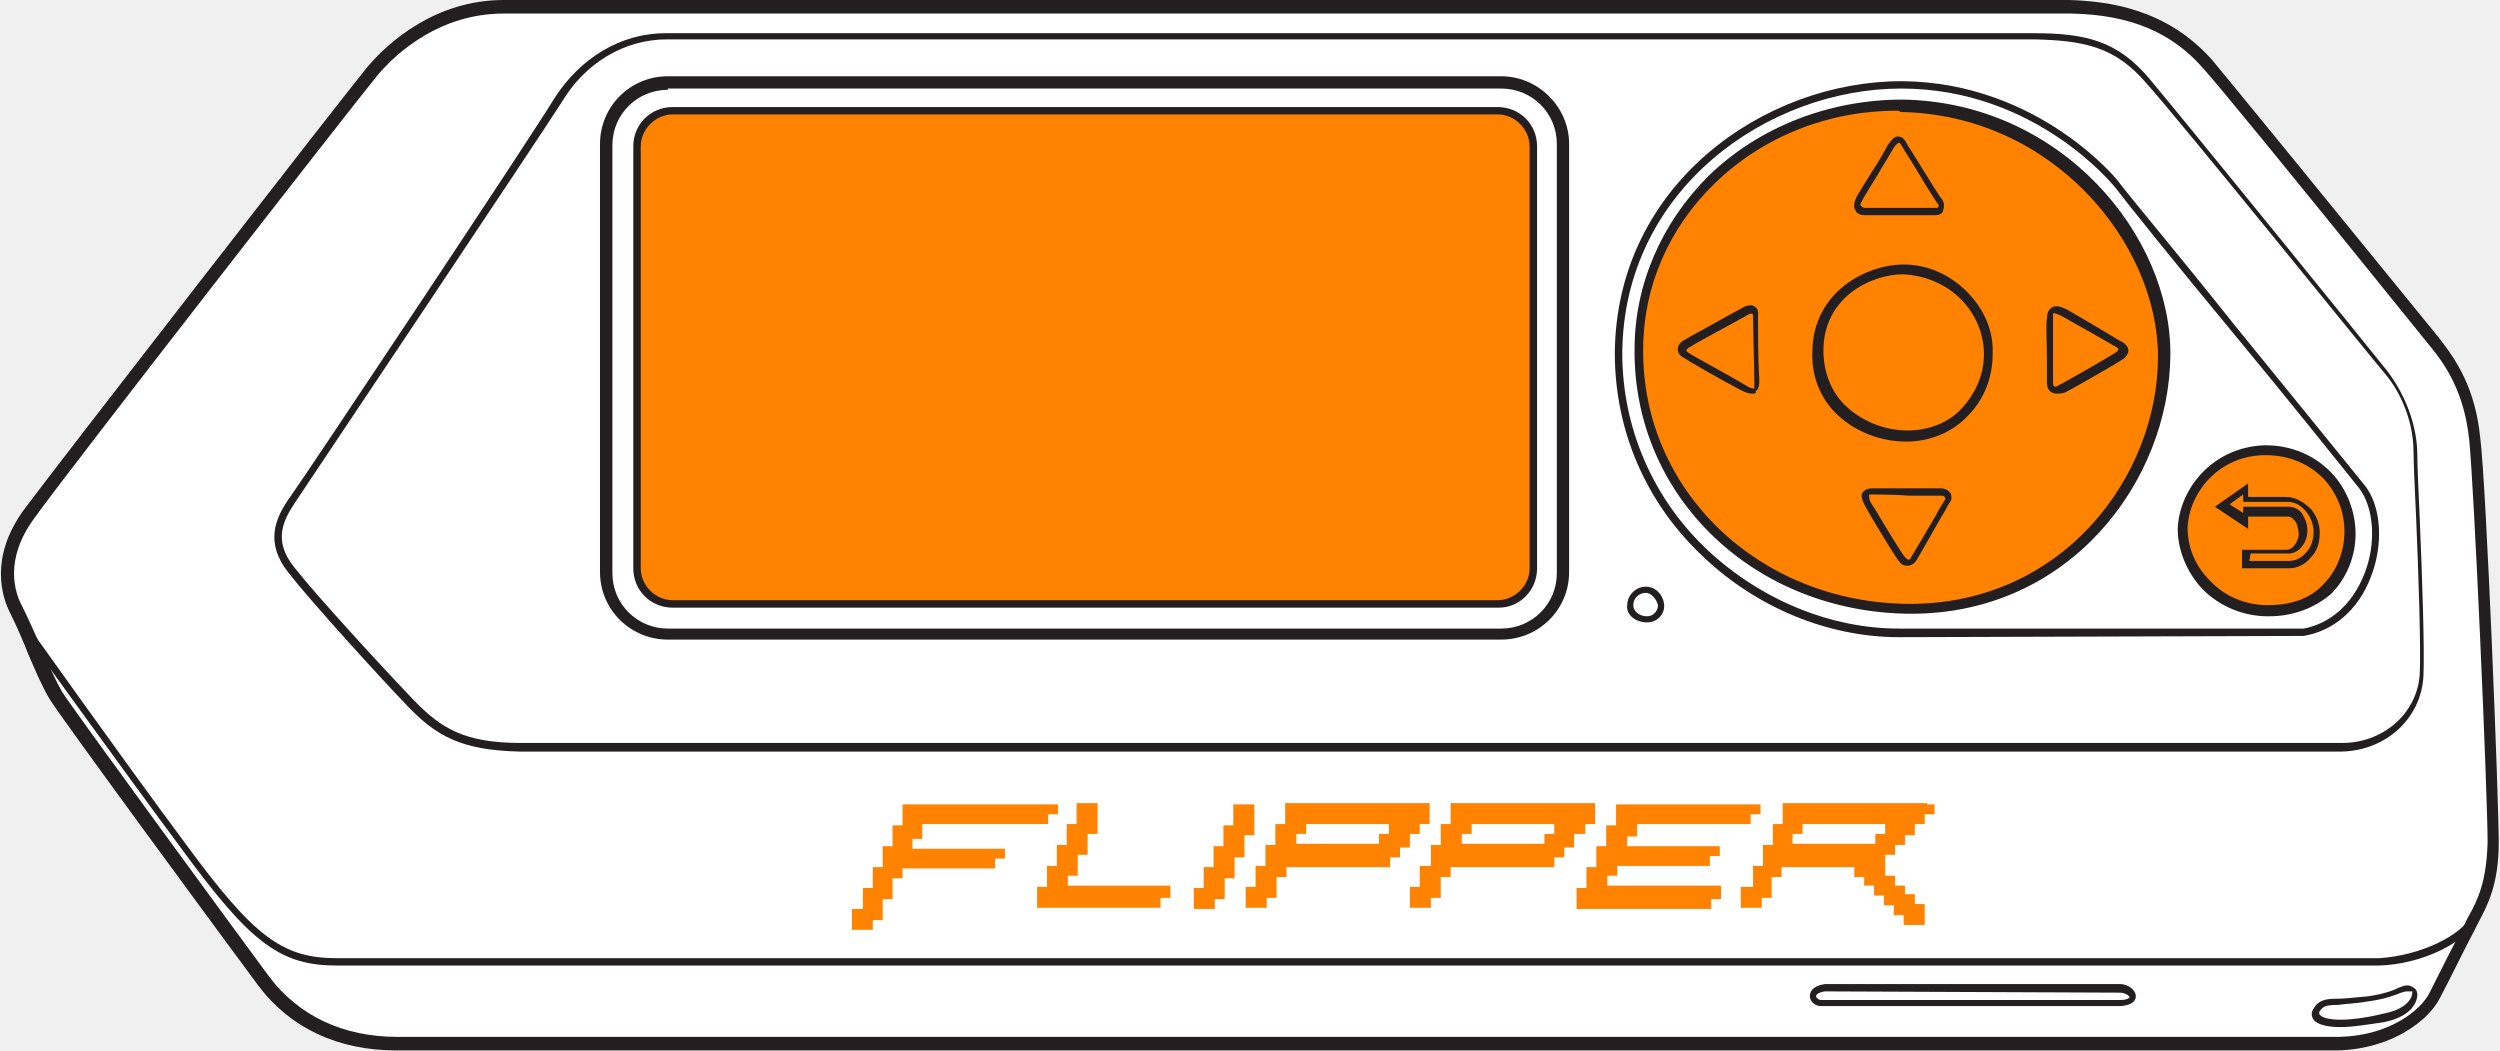
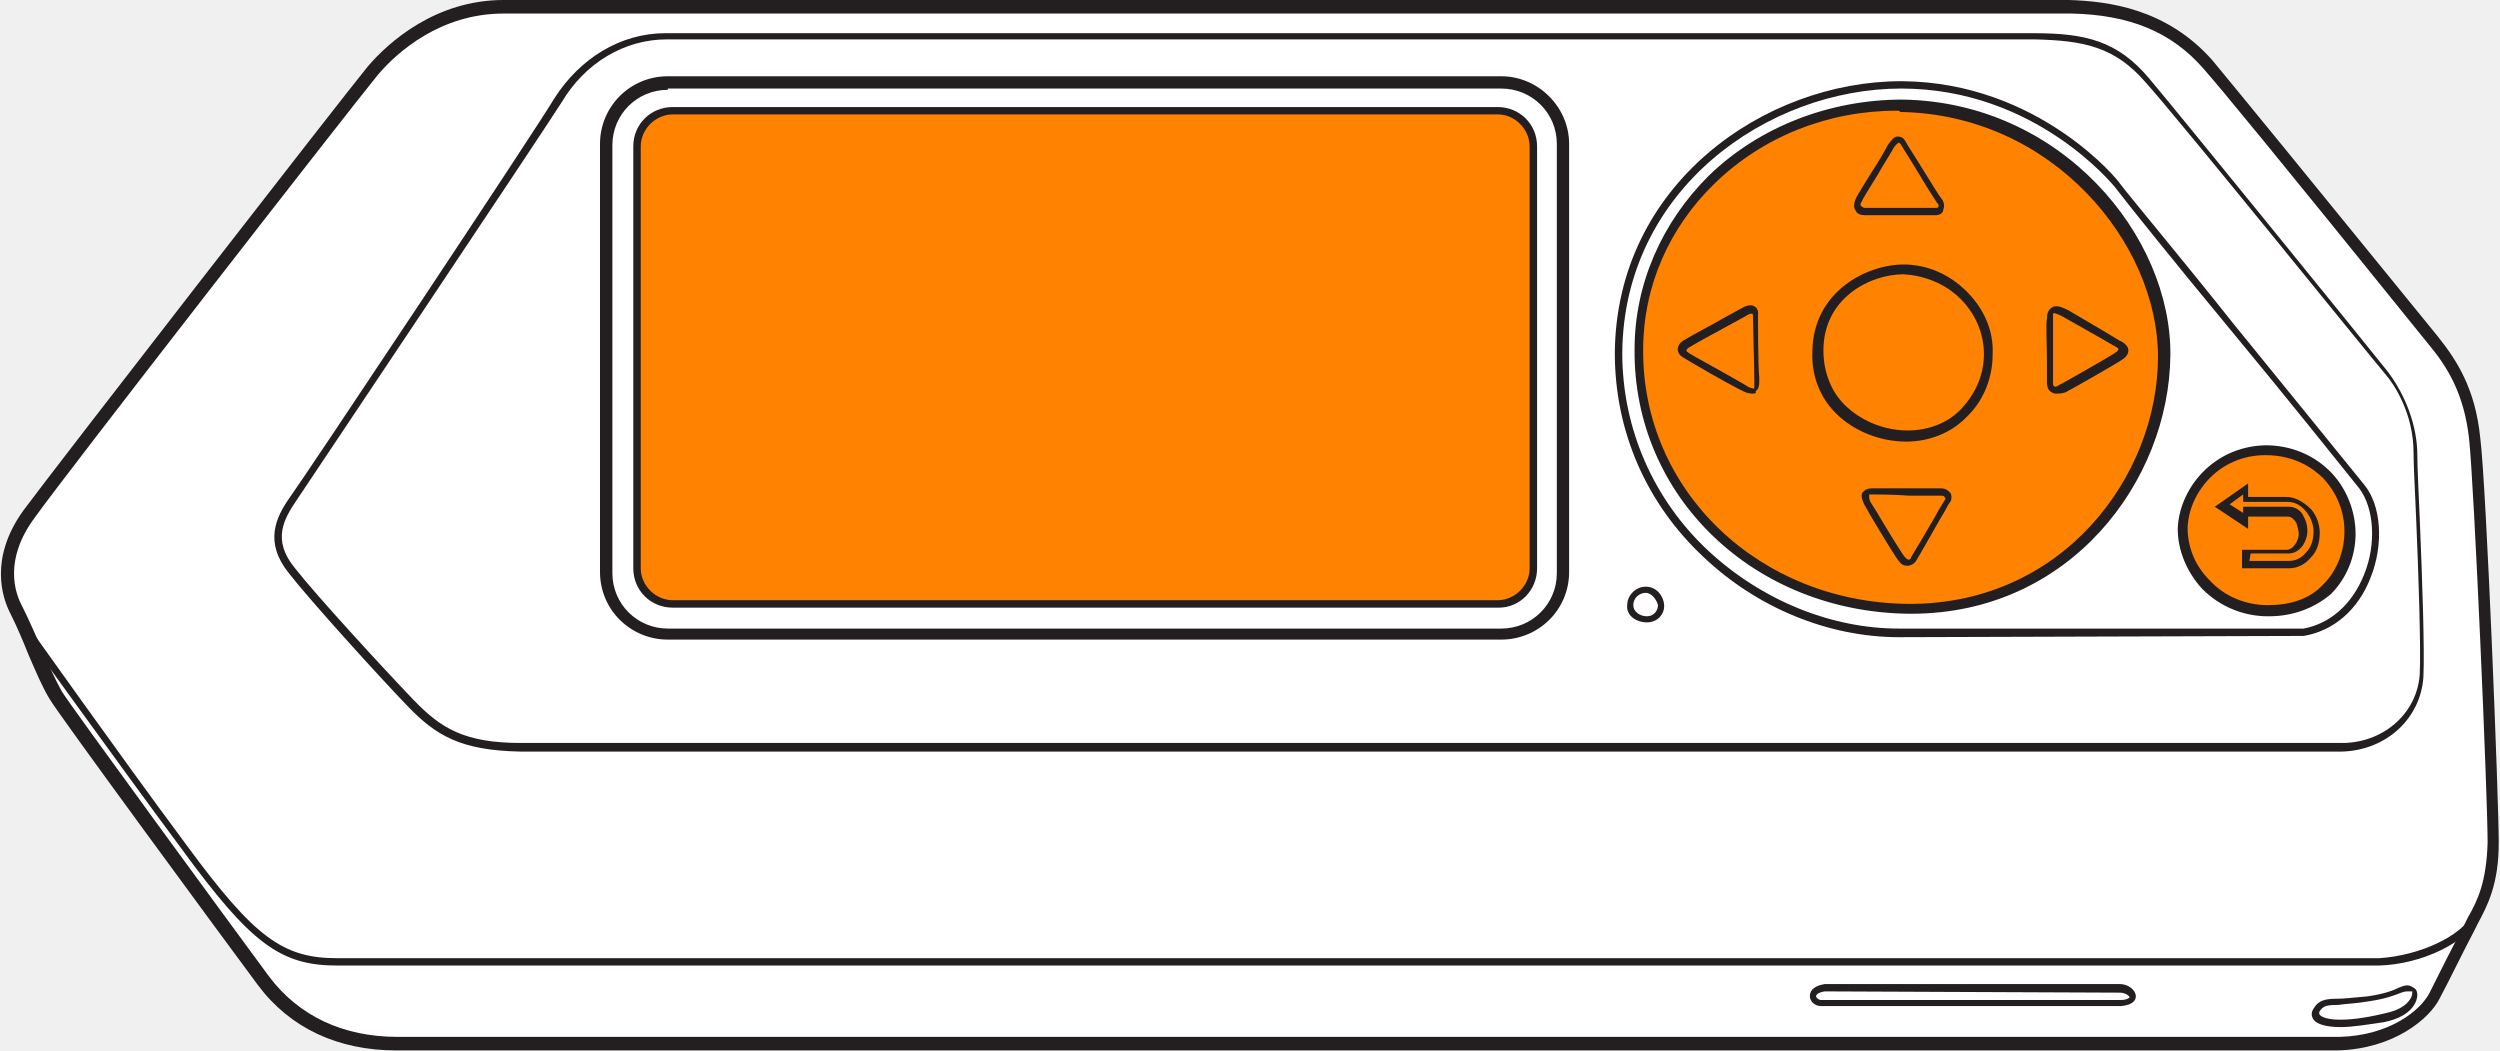
<svg xmlns="http://www.w3.org/2000/svg" viewBox="0 0 238 100" width="238" height="100">
  <g>
    <path d="M48.07,0.7H196.98C201.57,0.82 206.27,1.87 210.03,6.21C213.79,10.54 229.89,30.44 231.54,32.55C233.18,34.66 234.94,37.35 235.41,41.8C235.88,46.25 237.18,76.11 237.18,80.21C237.18,84.54 235.88,86.3 234.94,88.29C234,90.05 232.59,92.97 231.65,94.73C230.71,96.49 227.54,99.18 222.49,99.3H37.84C32.44,99.3 27.97,97.31 25.03,93.33C22.1,89.46 5.99,67.33 5.29,66.16C4.11,64.29 3.17,61.36 1.53,58.08C0.47,55.97 -0,52.69 2.7,48.95C5.52,45.2 33.03,9.6 35.49,6.79C37.96,3.86 42.19,0.59 48.07,0.7Z" fill="#ffffff" />
    <path d="M37.73,100C32.2,100 27.62,97.89 24.56,93.79C21.86,90.16 5.41,67.8 4.7,66.51C4,65.34 3.41,63.93 2.7,62.3C2.23,61.12 1.65,59.72 0.94,58.31C0.24,56.91 -1.06,53.16 2.23,48.59C5.17,44.61 32.79,9.02 35.02,6.32C37.02,3.98 41.49,0 47.95,0H48.07H196.98C200.74,0.12 206.27,0.82 210.62,5.74C212.85,8.43 220.13,17.33 231.65,31.5L232.12,32.08C233.89,34.31 235.65,37 236.12,41.69C236.71,46.37 237.88,76.23 237.88,80.21C237.88,84.19 236.82,86.18 235.88,87.94C235.77,88.17 235.65,88.41 235.53,88.64C234.59,90.4 233.18,93.33 232.24,95.08C231.3,96.96 227.89,99.88 222.49,100H37.84C37.84,100 37.73,100 37.73,100ZM47.95,1.29C41.96,1.29 37.84,4.92 35.96,7.14C33.73,9.84 6.11,45.32 3.29,49.3C0.35,53.28 1.41,56.44 2.12,57.73C2.82,59.13 3.41,60.54 4,61.83C4.7,63.47 5.29,64.75 5.88,65.81C6.46,66.86 22.68,88.99 25.62,92.97C28.44,96.72 32.67,98.71 37.84,98.71H222.72C227.54,98.59 230.48,96.14 231.3,94.5C232.24,92.62 233.65,89.81 234.59,88.06C234.71,87.82 234.83,87.59 234.94,87.35C235.88,85.71 236.71,83.96 236.82,80.21C236.82,75.64 235.53,46.14 235.06,41.8C234.59,37.47 232.95,34.89 231.3,32.9L230.83,32.32C216.37,14.4 211.44,8.43 209.79,6.56C206.74,3.04 202.74,1.41 197.22,1.29H48.31C48.07,1.29 47.95,1.29 47.95,1.29Z" fill="#231F20" />
    <path d="M32.09,91.92C26.68,91.92 23.86,89.81 17.28,80.8C10.93,72.25 2.12,59.95 2,59.84L2.59,59.48C2.7,59.6 11.4,71.9 17.75,80.44C24.21,89.23 26.91,91.22 32.09,91.22H226.48C230.36,90.98 234.36,89.11 235.41,87L236,87.35C234.83,89.7 230.6,91.8 226.48,91.92H32.09V91.92Z" fill="#231F20" />
    <path d="M193.69,3.4C198.39,3.4 201.45,3.98 204.5,7.61C207.56,11.24 225.66,33.61 227.19,35.48C228.71,37.35 230.01,40.16 230.01,43.21C230.01,46.25 230.71,60.54 230.48,64.29C230.24,68.15 227.07,70.96 222.96,71.08H49.36C43.84,70.96 41.49,69.56 38.9,66.86C36.32,64.05 29.62,56.91 27.62,54.33C25.39,51.52 26.44,49.41 27.74,47.42C29.27,45.55 51.01,12.88 53.12,9.48C55.12,6.21 58.88,3.4 63.47,3.4H193.69Z" fill="#ffffff" />
    <path d="M49.48,71.55C43.84,71.43 41.49,70.02 38.79,67.21C36.08,64.4 29.5,57.14 27.5,54.57C25.15,51.64 26.21,49.3 27.62,47.31C29.15,45.2 50.89,12.53 52.77,9.37C55.24,5.5 59.12,3.16 63.35,3.16H193.57C198.51,3.16 201.57,3.86 204.62,7.49C207.68,11.12 226.01,33.72 227.3,35.36C229.07,37.7 230.13,40.63 230.13,43.33C230.13,44.38 230.24,46.72 230.36,49.41C230.6,55.04 230.83,61.94 230.71,64.4C230.48,68.38 227.19,71.43 222.96,71.55H49.48ZM63.47,3.75C59.47,3.75 55.71,5.97 53.48,9.72C51.48,12.88 29.62,45.55 28.21,47.66C27.03,49.41 25.86,51.41 28.09,54.1C30.09,56.67 36.67,63.82 39.37,66.63C41.96,69.32 44.19,70.73 49.6,70.73H223.19C227.07,70.61 230.13,67.8 230.36,64.17C230.48,61.71 230.24,54.45 230.01,49.18C229.89,46.49 229.77,44.15 229.77,43.09C229.77,39.34 227.89,36.53 227.07,35.6C225.66,33.96 207.44,11.36 204.27,7.85C201.33,4.45 198.39,3.86 193.69,3.75H63.47Z" fill="#231F20" />
    <path d="M224.84,46.37C227.77,50.12 225.78,59.25 219.31,60.3H180.76C167.48,60.19 153.96,49.3 154.08,33.72C154.2,18.15 167.72,8.2 181.12,8.2C193.34,8.31 200.86,16.74 201.57,17.8C203.8,20.73 222.25,43.09 224.84,46.37Z" fill="#ffffff" />
    <path d="M180.76,60.66C174.06,60.66 167.25,57.85 162.19,53.04C156.67,47.89 153.73,40.98 153.73,33.61C153.85,17.56 167.95,7.73 181,7.73H181.12C194.16,7.85 201.8,17.33 201.8,17.45C202.86,18.85 207.68,24.59 212.61,30.8C218.02,37.47 223.66,44.38 225.07,46.14C226.72,48.13 226.95,51.87 225.66,55.04C224.48,58.08 222.13,60.07 219.31,60.54L180.76,60.66ZM181,8.43C168.3,8.43 154.55,18.03 154.44,33.61C154.44,40.75 157.37,47.54 162.66,52.46C167.72,57.14 174.3,59.84 180.76,59.84H219.31C221.78,59.37 223.9,57.61 225.07,54.68C226.25,51.76 226.01,48.36 224.6,46.49C223.19,44.73 217.67,37.82 212.14,31.15C207.09,25.06 202.39,19.2 201.33,17.8C201.21,17.68 193.81,8.43 181,8.43Z" fill="#231F20" />
    <path d="M173.71,94.03H201.8C202.86,94.03 203.92,95.32 201.92,95.43H173.36C172.54,95.43 171.83,94.38 173.71,94.03Z" fill="#ffffff" />
    <path d="M173.36,95.78C172.77,95.78 172.3,95.32 172.3,94.85C172.3,94.5 172.42,93.91 173.71,93.68H201.8C202.62,93.68 203.33,94.26 203.33,94.85C203.33,95.2 203.09,95.67 201.92,95.78H173.36ZM173.71,94.38C173.01,94.5 172.89,94.73 172.89,94.85C172.89,94.96 173.12,95.2 173.36,95.2H201.92C202.51,95.2 202.74,94.96 202.74,94.96C202.74,94.85 202.39,94.5 201.8,94.5L173.71,94.38Z" fill="#231F20" />
    <path d="M229.65,94.15C230.01,94.26 230.01,96.14 226.84,96.84C222.02,98.01 219.78,97.19 220.49,96.02C221.19,94.85 222.02,95.55 225.42,94.96C228.83,94.38 228.83,93.68 229.65,94.15Z" fill="#ffffff" />
    <path d="M222.84,97.78C221.55,97.78 220.6,97.54 220.25,97.07C220.02,96.72 220.02,96.37 220.25,96.02C220.72,95.2 221.43,95.08 222.49,95.08C223.19,95.08 224.13,94.96 225.42,94.85C227.07,94.61 227.89,94.26 228.36,94.03C228.95,93.79 229.3,93.68 229.77,94.03C230.01,94.15 230.13,94.38 230.13,94.73C230.13,95.08 229.89,96.72 226.95,97.31C225.42,97.54 223.9,97.78 222.84,97.78ZM229.18,94.38C229.07,94.38 228.95,94.38 228.6,94.5C228.01,94.73 227.19,95.08 225.54,95.32C224.25,95.55 223.31,95.55 222.6,95.67C221.43,95.67 221.19,95.78 220.84,96.25C220.72,96.49 220.84,96.6 220.84,96.6C221.19,97.07 223.07,97.42 226.95,96.49C228.71,96.14 229.3,95.43 229.54,94.96C229.65,94.73 229.65,94.5 229.65,94.38C229.42,94.38 229.3,94.38 229.18,94.38Z" fill="#231F20" />
    <path d="M181,10.07C195.34,10.3 206.03,22.13 206.03,33.96C205.91,46.37 196.04,58.08 181.7,58.08C167.36,57.96 155.85,47.31 155.96,33.37C156.08,20.02 167.72,9.84 181,10.07Z" fill="#FF8200" />
    <path d="M181.94,58.43H181.82C167.01,58.31 155.49,47.31 155.61,33.26C155.61,27.05 158.2,21.19 162.66,16.74C167.48,12.06 174.18,9.48 181.12,9.48C196.28,9.72 206.74,22.48 206.62,33.84C206.5,45.78 197.1,58.43 181.94,58.43ZM180.53,10.54C174.06,10.54 167.83,13 163.25,17.45C158.9,21.66 156.43,27.28 156.43,33.26C156.32,46.72 167.48,57.38 181.7,57.49H181.82C196.39,57.49 205.44,45.32 205.44,33.96C205.44,23.19 195.45,10.89 180.88,10.66C180.88,10.54 180.76,10.54 180.53,10.54Z" fill="#231F20" />
    <path d="M215.55,42.74C220.6,42.74 223.66,46.84 223.66,50.59C223.66,54.22 221.08,58.08 215.9,58.08C210.97,57.96 207.79,53.98 207.79,50.23C207.91,46.49 211.09,42.86 215.55,42.74Z" fill="#FF8200" />
    <path d="M216.02,58.67H215.9C213.55,58.67 211.32,57.73 209.68,56.09C208.15,54.45 207.32,52.34 207.32,50.35C207.44,46.6 210.62,42.51 215.67,42.39C218.14,42.39 220.37,43.33 222.02,45.08C223.43,46.6 224.25,48.71 224.25,50.82C224.25,52.93 223.43,55.03 221.9,56.56C220.37,57.85 218.37,58.67 216.02,58.67ZM215.67,43.33C211.2,43.33 208.38,46.96 208.26,50.23C208.26,52.11 208.97,53.86 210.38,55.27C211.79,56.79 213.79,57.61 215.9,57.61C218.02,57.61 219.9,57.03 221.19,55.62C222.49,54.33 223.19,52.46 223.19,50.59C223.19,48.71 222.49,46.96 221.19,45.55C220.25,44.61 218.49,43.33 215.67,43.33Z" fill="#231F20" />
    <path d="M181.59,53.86C181.23,53.86 181,53.75 180.76,53.4C180.53,53.16 179.24,51.05 178.06,49.06L177.47,48.01C177.24,47.54 177.12,47.07 177.35,46.84C177.47,46.72 177.71,46.49 178.18,46.49C178.65,46.49 180.29,46.49 181.82,46.49C183.11,46.49 184.41,46.49 184.76,46.49C185.35,46.49 185.58,46.84 185.7,46.96C185.82,47.19 185.82,47.66 185.58,47.89C185.46,48.01 185.23,48.59 184.76,49.3C183.7,51.17 182.64,53.04 182.41,53.4C182.17,53.75 181.82,53.86 181.59,53.86ZM178.06,47.07C177.94,47.07 177.94,47.07 177.94,47.19C177.94,47.31 177.94,47.54 178.06,47.78L178.65,48.71C179.47,50.12 181.12,52.81 181.35,53.04C181.47,53.16 181.59,53.28 181.7,53.28C181.82,53.28 181.94,53.16 181.94,53.04C182.17,52.69 183.47,50.47 184.29,49.06C184.64,48.36 184.99,47.89 185.11,47.66C185.23,47.54 185.23,47.42 185.11,47.31C185.11,47.19 184.88,47.19 184.76,47.19C184.41,47.19 183.23,47.19 181.82,47.19C180.18,47.07 178.65,47.07 178.06,47.07Z" fill="#231F20" />
    <path d="M166.89,37.47C166.66,37.47 166.54,37.47 166.19,37.35C165.84,37.24 163.25,35.83 160.9,34.43L160.31,34.07C159.84,33.84 159.72,33.49 159.72,33.26C159.72,32.9 159.96,32.55 160.43,32.32C160.78,32.08 163.01,30.91 164.43,30.09L165.72,29.39C166.07,29.16 166.66,28.92 167.01,29.16C167.48,29.39 167.36,29.98 167.36,30.09C167.36,30.8 167.36,34.54 167.48,35.95V36.42C167.48,36.77 167.36,37.12 167.13,37.24C167.25,37.47 167.01,37.47 166.89,37.47ZM166.78,29.86C166.66,29.86 166.54,29.86 166.19,30.09L164.9,30.8C163.37,31.62 161.25,32.79 160.9,33.02C160.66,33.14 160.55,33.26 160.55,33.37C160.55,33.49 160.66,33.49 160.78,33.61L161.37,33.96C162.66,34.66 166.19,36.65 166.54,36.89C166.89,37 167.01,37 167.01,37C167.01,37 167.01,36.89 167.01,36.77V36.3C167.01,34.89 166.89,31.15 166.89,30.44H167.25H166.89C166.89,29.98 166.89,29.86 166.78,29.86Z" fill="#231F20" />
    <path d="M195.81,37.47C195.69,37.47 195.45,37.47 195.34,37.35C195.1,37.24 194.87,37 194.87,36.42C194.87,36.07 194.87,35.25 194.87,34.31C194.87,32.79 194.75,30.91 194.87,30.33C194.87,29.86 194.98,29.51 195.34,29.27C195.69,29.04 196.16,29.16 196.86,29.51C197.45,29.86 200.86,31.85 201.8,32.44L202.04,32.55C202.39,32.79 202.62,33.02 202.62,33.37C202.62,33.61 202.51,33.96 201.92,34.31C201.21,34.78 197.1,37.12 196.63,37.35C196.28,37.47 196.04,37.47 195.81,37.47ZM195.45,30.33C195.45,31.03 195.45,32.79 195.45,34.31C195.45,35.25 195.45,36.07 195.45,36.42C195.45,36.53 195.45,36.77 195.57,36.77C195.69,36.89 195.81,36.77 196.04,36.65C196.51,36.42 200.63,34.07 201.33,33.61C201.57,33.49 201.68,33.26 201.68,33.26C201.68,33.14 201.57,33.14 201.45,33.02L201.21,32.9C200.27,32.32 196.86,30.44 196.28,30.09C195.81,29.86 195.45,29.74 195.45,29.86C195.45,29.86 195.45,30.09 195.45,30.33Z" fill="#231F20" />
    <path d="M184.29,20.49C183.94,20.49 179.59,20.49 178.18,20.49H177.59C177.12,20.49 176.77,20.37 176.65,20.02C176.53,19.91 176.41,19.55 176.65,18.97C176.77,18.62 177.47,17.56 178.18,16.39C178.88,15.34 179.47,14.29 179.71,13.82C180.06,13.35 180.29,13 180.65,13C181,13 181.23,13.11 181.47,13.58C181.59,13.82 182.29,14.87 183,16.04C183.82,17.33 184.64,18.74 184.88,18.97C185.11,19.32 185.11,19.67 184.99,20.02C184.99,20.26 184.64,20.49 184.29,20.49ZM177.59,19.79H178.18C180.88,19.79 184.05,19.79 184.29,19.79C184.41,19.79 184.52,19.79 184.52,19.67C184.64,19.55 184.52,19.44 184.41,19.32C184.17,18.97 183.35,17.68 182.52,16.28C181.82,15.11 181.12,14.05 181,13.82C180.88,13.58 180.76,13.58 180.76,13.58C180.76,13.58 180.53,13.7 180.29,14.05C180.06,14.52 179.35,15.57 178.76,16.63C178.06,17.8 177.35,18.85 177.24,19.2C177.12,19.32 177.12,19.44 177.12,19.55C177.35,19.79 177.47,19.79 177.59,19.79Z" fill="#231F20" />
    <path d="M217.9,54.1H213.44V52.34H217.67C218.37,52.34 218.84,51.41 218.84,50.82C218.84,50.59 218.73,50.12 218.61,49.77C218.37,49.41 218.14,49.18 217.79,49.18H214.02V50.35L210.85,48.24L214.02,46.02V47.31H217.67C218.49,47.31 219.31,47.78 220.02,48.48C220.6,49.18 220.84,50 220.84,50.7C220.84,51.64 220.6,52.46 220.02,53.04C219.43,53.75 218.73,54.1 217.9,54.1ZM214.14,53.4H217.9C218.49,53.4 219.08,53.16 219.55,52.58C220.02,52.11 220.25,51.41 220.25,50.59C220.25,50 220.02,49.3 219.55,48.71C219.08,48.13 218.49,47.78 217.79,47.78H213.55V47.07L212.26,48.01L213.55,48.83V48.24H217.9C218.49,48.24 219.08,48.59 219.31,49.18C219.66,49.77 219.66,50.35 219.66,50.59C219.66,51.52 218.96,52.69 217.9,52.69H214.26L214.14,53.4Z" fill="#231F20" />
    <path d="M156.67,56.09C157.49,56.09 158.2,56.91 158.2,57.61C158.2,58.2 157.73,59.02 156.79,58.9C155.85,58.78 155.14,58.31 155.14,57.49C155.14,56.79 155.73,56.09 156.67,56.09Z" fill="#ffffff" />
    <path d="M156.79,59.25C155.73,59.25 154.79,58.55 154.91,57.61C154.91,56.67 155.73,55.85 156.67,55.85C157.73,55.85 158.43,56.79 158.43,57.73C158.43,58.43 157.84,59.25 156.79,59.25ZM156.67,56.44C156.08,56.44 155.49,56.91 155.49,57.61C155.49,58.2 156.08,58.67 156.79,58.67C157.49,58.67 157.84,58.08 157.84,57.61C157.73,57.14 157.26,56.44 156.67,56.44Z" fill="#231F20" />
    <path d="M181.47,42.04C178.88,42.04 176.41,40.98 174.77,39.34C173.24,37.82 172.42,35.71 172.54,33.37C172.65,27.75 177.71,25.18 181.23,25.18C183.47,25.18 185.58,26.11 187.23,27.75C188.87,29.39 189.81,31.5 189.7,33.72C189.7,35.95 188.87,38.06 187.34,39.58C185.93,41.1 183.82,42.04 181.47,42.04ZM181.23,26.11C178.06,26.11 173.59,28.34 173.59,33.37C173.59,35.36 174.3,37.24 175.59,38.52C177.12,40.05 179.35,40.98 181.59,40.98C183.58,40.98 185.46,40.28 186.76,38.88C188.05,37.47 188.87,35.71 188.87,33.72C188.87,31.73 188.05,29.86 186.64,28.45C185.11,26.93 183.11,26.23 181.23,26.11Z" fill="#231F20" />
    <path d="M142.92,60.3H63.58C60.41,60.3 57.71,57.73 57.71,54.45V13.7C57.71,10.54 60.29,7.85 63.58,7.85H142.92C146.09,7.85 148.79,10.42 148.79,13.7V54.45C148.79,57.73 146.21,60.3 142.92,60.3Z" fill="#ffffff" />
    <path d="M142.92,60.89H63.58C60.06,60.89 57.12,58.08 57.12,54.45V13.7C57.12,10.19 59.94,7.26 63.58,7.26H142.92C146.44,7.26 149.38,10.19 149.38,13.7V54.45C149.38,58.08 146.44,60.89 142.92,60.89ZM63.58,8.55C60.65,8.55 58.3,10.89 58.3,13.82V54.57C58.3,57.49 60.65,59.84 63.58,59.84H142.92C145.86,59.84 148.21,57.49 148.21,54.57V13.7C148.21,10.77 145.86,8.43 142.92,8.43H63.58V8.55Z" fill="#231F20" />
    <path d="M142.68,57.49H64.05C62.17,57.49 60.65,55.97 60.65,54.1V13.93C60.65,12.06 62.17,10.54 64.05,10.54H142.57C144.45,10.54 145.97,12.06 145.97,13.93V54.1C146.09,55.97 144.56,57.49 142.68,57.49Z" fill="#FF8200" />
    <path d="M142.68,57.85H64.05C61.94,57.85 60.29,56.21 60.29,54.1V13.93C60.29,11.83 61.94,10.19 64.05,10.19H142.57C144.68,10.19 146.33,11.83 146.33,13.93V54.1C146.33,56.21 144.68,57.85 142.68,57.85ZM64.05,10.89C62.41,10.89 61,12.3 61,13.93V54.1C61,55.74 62.41,57.14 64.05,57.14H142.57C144.21,57.14 145.62,55.74 145.62,54.1V13.93C145.62,12.3 144.21,10.89 142.57,10.89H64.05Z" fill="#231F20" />
-     <path d="M109.54,84.31C106.95,84.31 104.25,84.31 101.66,84.31V83.37H102.6C102.6,82.9 102.6,81.85 102.6,81.38H103.54C103.54,80.91 103.54,79.86 103.54,79.39H104.49C104.49,78.57 104.49,77.28 104.49,76.46C104.01,76.46 102.96,76.46 102.49,76.46C102.49,76.93 102.49,77.99 102.49,78.45H101.55C101.55,78.92 101.55,79.98 101.55,80.44H100.61C100.61,80.91 100.61,81.97 100.61,82.44H99.67C99.67,82.9 99.67,83.96 99.67,84.43H98.73C98.73,84.89 98.73,85.95 98.73,86.42C102.6,86.42 106.6,86.42 110.48,86.42V85.48H111.42V84.31C111.07,84.31 110.13,84.31 109.54,84.31Z" fill="#FF8200" />
-     <path d="M118.47,80.44V79.51H119.41C119.41,78.69 119.41,77.4 119.41,76.58C118.94,76.58 117.88,76.58 117.41,76.58C117.41,77.05 117.41,78.1 117.41,78.57H116.47C116.47,79.04 116.47,80.09 116.47,80.56H115.53C115.53,81.03 115.53,82.08 115.53,82.55H114.59C114.59,83.02 114.59,84.07 114.59,84.54H113.65C113.65,85.01 113.65,86.07 113.65,86.53C114.12,86.53 115.18,86.53 115.65,86.53V85.6H116.59C116.59,85.13 116.59,84.07 116.59,83.61H117.53C117.53,83.14 117.53,82.08 117.53,81.62H118.47V80.44Z" fill="#FF8200" />
-     <path d="M149.97,79.39H150.91V78.45H151.85C151.85,77.99 151.85,76.93 151.85,76.46C147.27,76.46 142.68,76.46 138.1,76.46C138.1,76.93 138.1,77.99 138.1,78.45H137.16C137.16,78.92 137.16,79.98 137.16,80.44H136.22C136.22,80.91 136.22,81.97 136.22,82.44H135.16C135.16,82.9 135.16,83.96 135.16,84.43H134.22C134.22,84.89 134.22,85.95 134.22,86.42C134.69,86.42 135.75,86.42 136.22,86.42V85.48H137.16C137.16,85.01 137.16,83.96 137.16,83.49H138.1V82.55C141.39,82.55 144.68,82.55 147.97,82.55V81.62H148.91V80.68H149.85V79.39H149.97ZM147.97,79.39H147.03V80.33C144.45,80.33 141.74,80.33 139.16,80.33V79.39H140.1V78.45C142.68,78.45 145.39,78.45 147.97,78.45V79.39Z" fill="#FF8200" />
-     <path d="M134.22,79.39H135.16V78.45H136.1C136.1,77.99 136.1,76.93 136.1,76.46C131.52,76.46 126.93,76.46 122.35,76.46C122.35,76.93 122.35,77.99 122.35,78.45H121.41C121.41,78.92 121.41,79.98 121.41,80.44H120.47C120.47,80.91 120.47,81.97 120.47,82.44H119.53C119.53,82.9 119.53,83.96 119.53,84.43H118.59C118.59,84.89 118.59,85.95 118.59,86.42C119.06,86.42 120.12,86.42 120.59,86.42V85.48H121.53C121.53,85.01 121.53,83.96 121.53,83.49H122.47V82.55C125.76,82.55 129.05,82.55 132.34,82.55V81.62H133.28V80.68H134.22V79.39ZM132.22,79.39H131.28V80.33C128.7,80.33 125.99,80.33 123.41,80.33V79.39H124.35V78.45C126.93,78.45 129.64,78.45 132.22,78.45V79.39Z" fill="#FF8200" />
-     <path d="M166.66,78.45V77.52H167.6V76.58C163.01,76.58 158.43,76.58 153.85,76.58C153.85,77.05 153.85,78.1 153.85,78.57H152.91C152.91,79.04 152.91,80.09 152.91,80.56H151.97C151.97,81.03 151.97,82.08 151.97,82.55H151.03C151.03,83.02 151.03,84.07 151.03,84.54H150.09C150.09,85.01 150.09,86.07 150.09,86.53C154.32,86.53 158.67,86.53 162.9,86.53V85.6H163.84V84.31C160.31,84.31 156.55,84.31 153.02,84.31V83.37H153.96V82.44C156.9,82.44 159.84,82.44 162.78,82.44V81.5H163.72V80.56C160.78,80.56 157.84,80.56 154.91,80.56V79.63H155.85V78.45C159.49,78.45 163.13,78.45 166.66,78.45Z" fill="#FF8200" />
-     <path d="M99.78,78.45V77.52H100.72V76.58C95.79,76.58 90.85,76.58 85.92,76.58C85.92,77.05 85.92,78.1 85.92,78.57H84.97C84.97,79.04 84.97,80.09 84.97,80.56H84.03C84.03,81.03 84.03,82.08 84.03,82.55H83.09C83.09,83.02 83.09,84.07 83.09,84.54H82.15C82.15,85.01 82.15,86.07 82.15,86.53H81.1C81.1,87 81.1,88.06 81.1,88.52C81.57,88.52 82.62,88.52 83.09,88.52V87.59H84.03C84.03,87.12 84.03,86.07 84.03,85.6H84.97C84.97,85.13 84.97,84.07 84.97,83.61H85.92V82.67C88.85,82.67 91.79,82.67 94.73,82.67V81.73H95.67V80.8C92.73,80.8 89.79,80.8 86.86,80.8V79.86H87.8V78.45C91.91,78.45 95.91,78.45 99.78,78.45Z" fill="#FF8200" />
-     <path d="M183.47,76.46C178.88,76.46 174.3,76.46 169.71,76.46C169.71,76.93 169.71,77.99 169.71,78.45H168.77C168.77,78.92 168.77,79.98 168.77,80.44H167.83C167.83,80.91 167.83,81.97 167.83,82.44H166.89C166.89,82.9 166.89,83.96 166.89,84.43H165.72C165.72,84.89 165.72,85.95 165.72,86.42C166.19,86.42 167.25,86.42 167.72,86.42V85.48H168.66C168.66,85.01 168.66,83.96 168.66,83.49H169.6V82.55C171.83,82.55 174.18,82.55 176.53,82.55V83.49H177.47V84.31H178.41V85.25H179.35V86.18H180.29V87.12H181.23V88.06C181.7,88.06 182.76,88.06 183.23,88.06C183.23,87.59 183.23,86.53 183.23,86.07H182.29V85.13H181.35V84.31H180.41V83.37H179.47C179.47,82.9 179.47,81.85 179.47,81.38H180.41V80.44H181.35V79.51H182.29V78.45H183.23V77.52H184.17V76.58H183.47V76.46ZM179.47,79.39H178.53V80.33C175.94,80.33 173.24,80.33 170.65,80.33V79.39H171.6V78.45C174.18,78.45 176.88,78.45 179.47,78.45V79.39Z" fill="#FF8200" />
  </g>
</svg>
